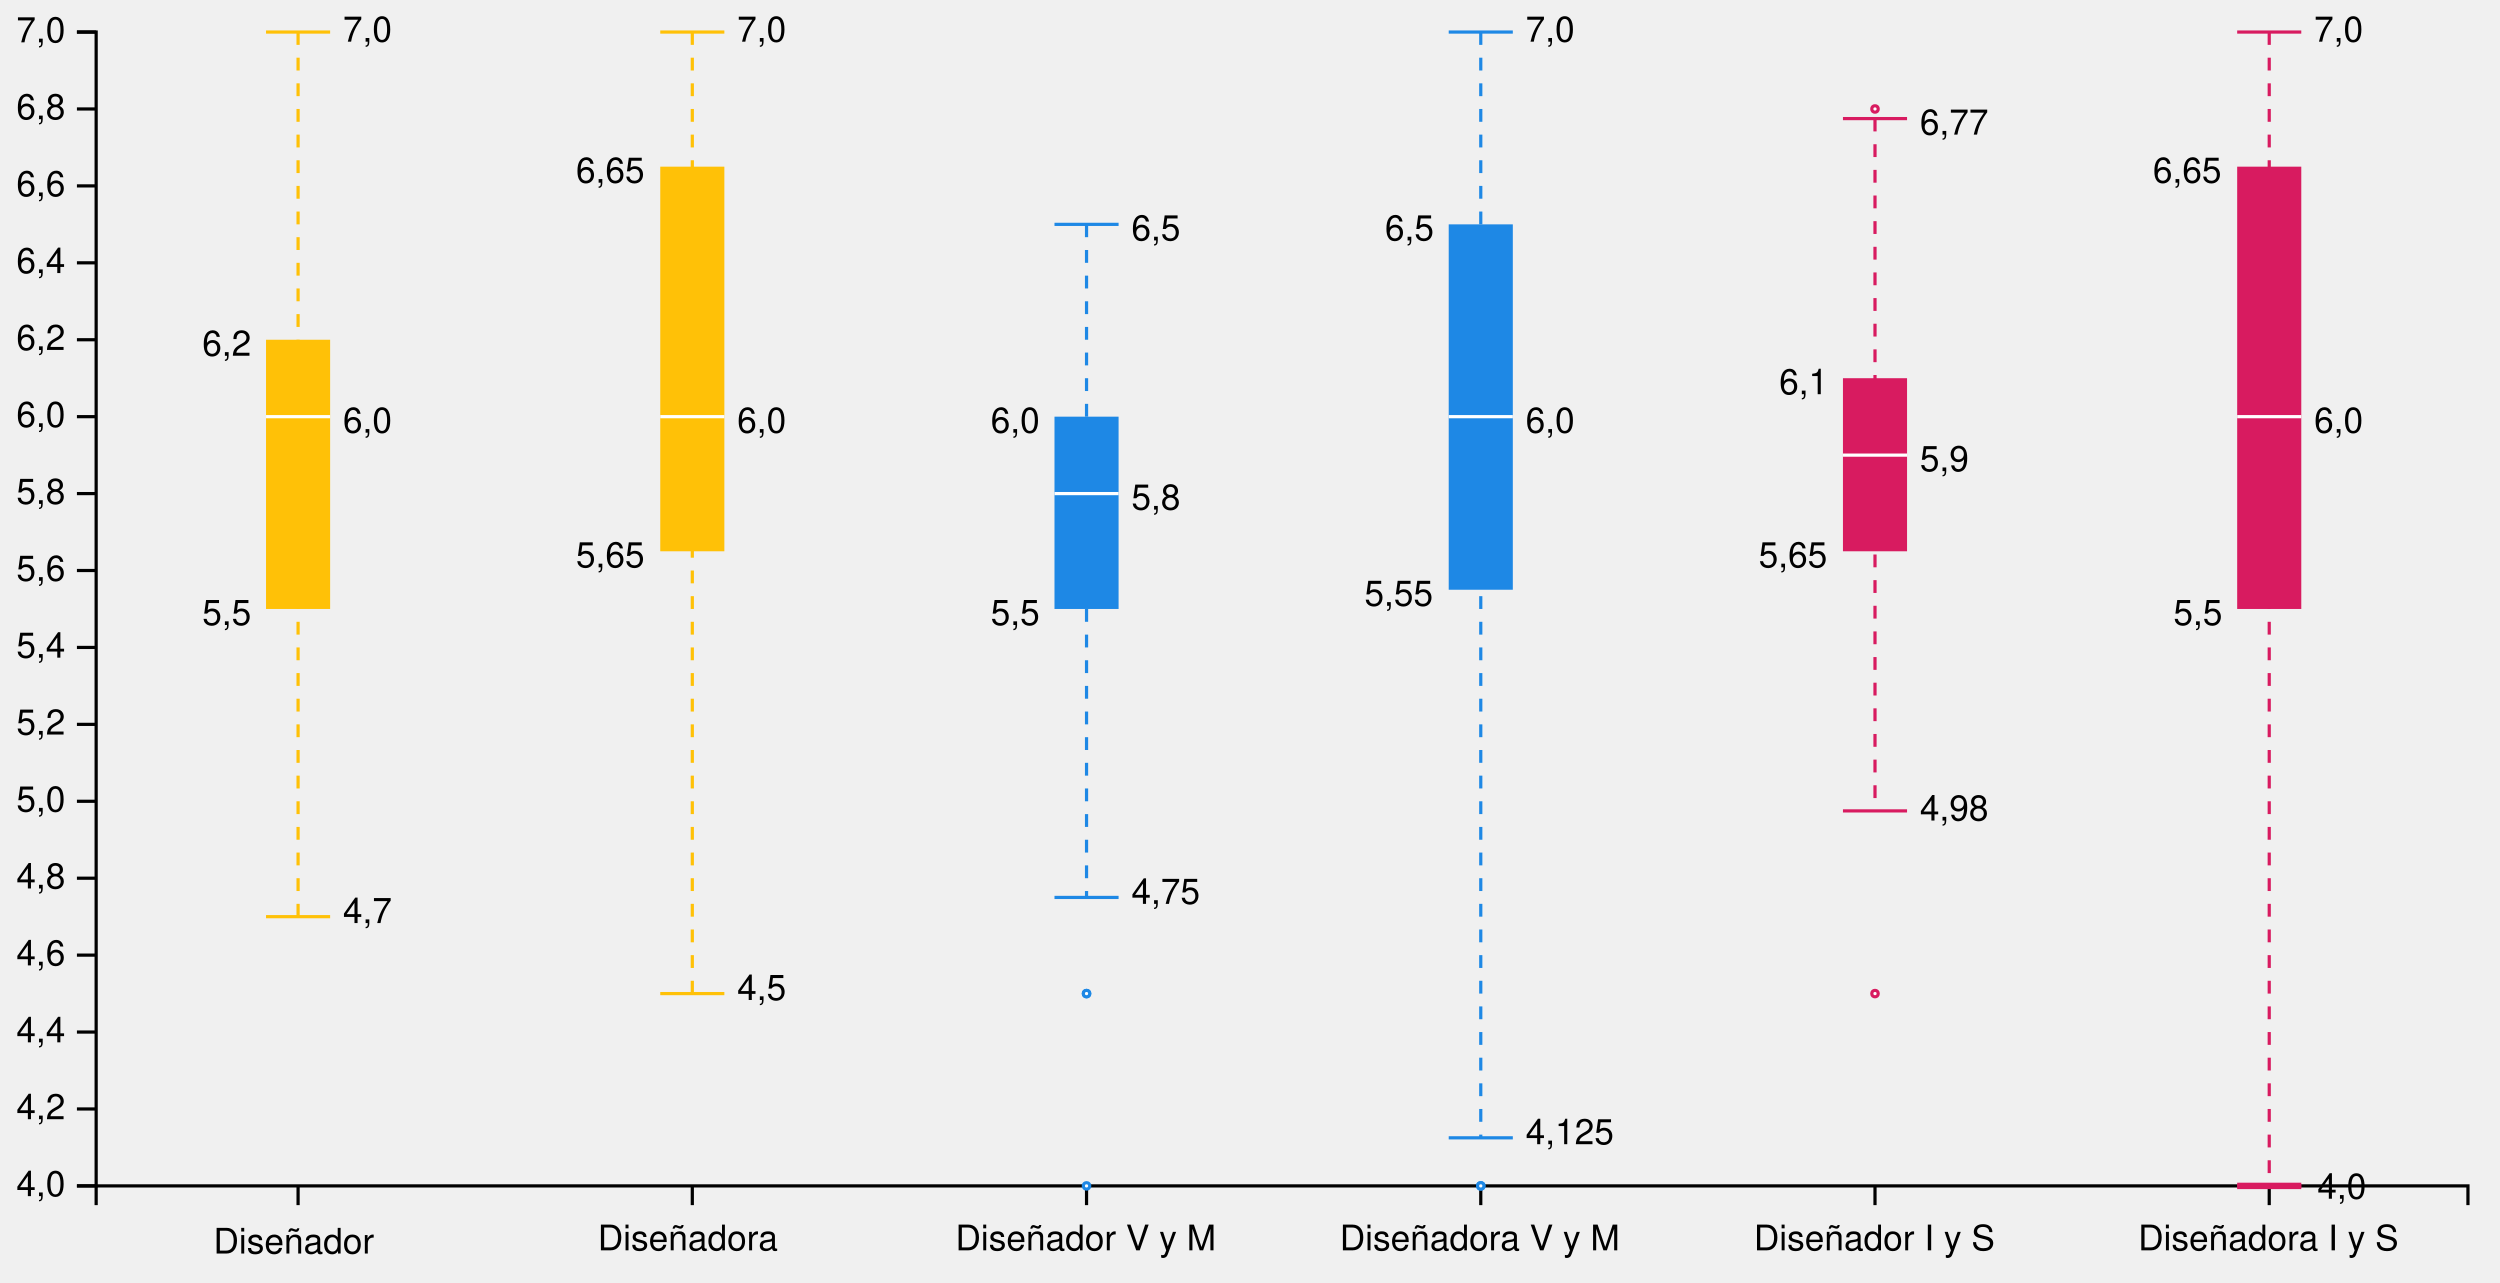
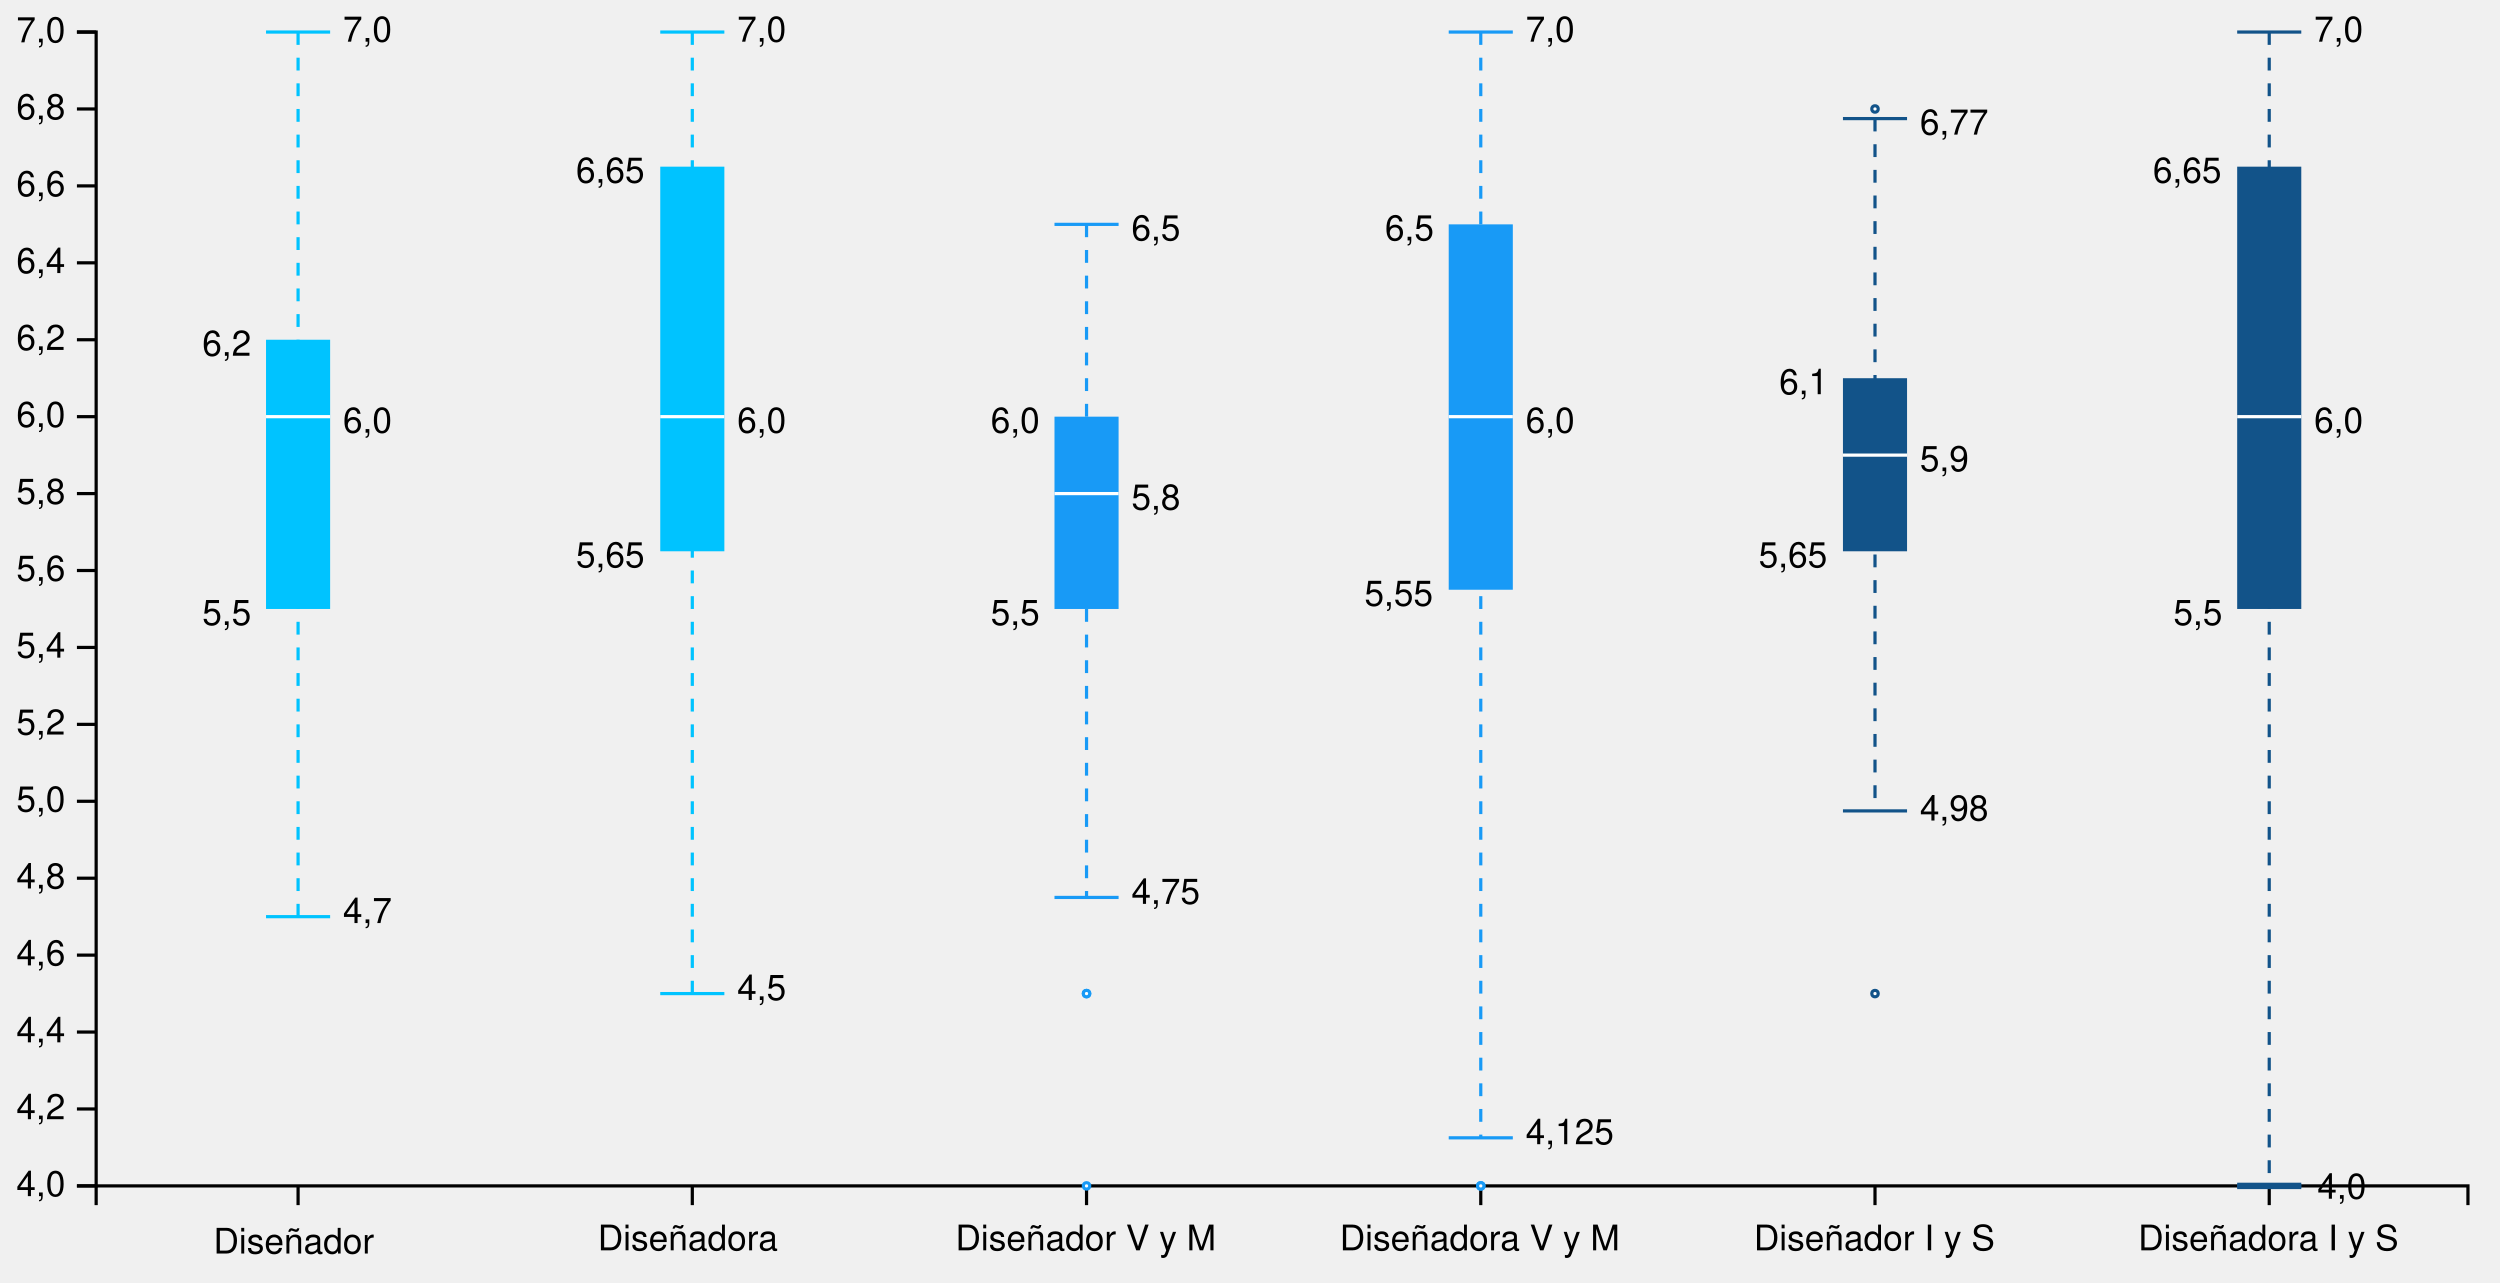
<svg xmlns="http://www.w3.org/2000/svg" version="1.2" viewBox="0 0 780 400">
  <style>
        tspan {
            white-space: pre;
        }
        .s0 {
            fill: none;
            stroke: #000000;
        }
        .t1 {
            font-size: 11px;
            fill: #000000;
            font-weight: 400;
            font-family: Helvetica, Arial, sans-serif;
        }
        .s2 {
            fill: #000000;
-             stroke: #FFC107;
+             stroke: #00c3ff;
            stroke-dasharray: 4;
        }
        .s3 {
            fill: #000000;
-             stroke: #FFC107;
+             stroke: #00c3ff;
        }
        .s4 {
-             fill: #FFC107;
+             fill: #00c3ff;
        }
        .s5 {
            fill: #000000;
            stroke: #ffffff;
        }
        .s6 {
            fill: #000000;
-             stroke: #1E88E5;
+             stroke: #189af6;
            stroke-dasharray: 4;
        }
        .s7 {
            fill: #000000;
-             stroke: #1E88E5;
+             stroke: #189af6;
        }
        .s8 {
-             fill: #1E88E5;
+             fill: #189af6;
        }
        .s9 {
            fill: #ffffff;
-             stroke: #1E88E5;
+             stroke: #189af6;
        }
        .s10 {
            fill: #000000;
-             stroke: #D81B60;
+             stroke: #125389;
            stroke-dasharray: 4;
        }
        .s11 {
            fill: #000000;
-             stroke: #D81B60;
+             stroke: #125389;
        }
        .s12 {
-             fill: #D81B60;
+             fill: #125389;
        }
        .s13 {
            fill: #ffffff;
-             stroke: #D81B60;
+             stroke: #125389;
        }
        .s14 {
            fill: #000000;
-             stroke: #D81B60;
+             stroke: #125389;
            stroke-width: 2;
        }
    </style>
  <g id="viz">
    <g id="y axis">
      <path class="s0" d="m24 370h6v-360h-6" />
      <g>
        <path class="s0" d="m30 370h-6" />
        <text id="4,0" style="transform: matrix(1, 0, 0, 1, 5.1, 373.2);">
          <tspan x="0" y="0" class="t1">4,0</tspan>
        </text>
      </g>
      <g>
        <path class="s0" d="m30 346h-6" />
        <text id="4,2" style="transform: matrix(1, 0, 0, 1, 5.1, 349.2);">
          <tspan x="0" y="0" class="t1">4,2</tspan>
        </text>
      </g>
      <g>
        <path class="s0" d="m30 322h-6" />
        <text id="4,4" style="transform: matrix(1, 0, 0, 1, 5.1, 325.2);">
          <tspan x="0" y="0" class="t1">4,4</tspan>
        </text>
      </g>
      <g>
        <path class="s0" d="m30 298h-6" />
        <text id="4,6" style="transform: matrix(1, 0, 0, 1, 5.1, 301.2);">
          <tspan x="0" y="0" class="t1">4,6</tspan>
        </text>
      </g>
      <g>
        <path class="s0" d="m30 274h-6" />
        <text id="4,8" style="transform: matrix(1, 0, 0, 1, 5.1, 277.2);">
          <tspan x="0" y="0" class="t1">4,8</tspan>
        </text>
      </g>
      <g>
        <path class="s0" d="m30 250h-6" />
        <text id="5,0" style="transform: matrix(1, 0, 0, 1, 5.1, 253.2);">
          <tspan x="0" y="0" class="t1">5,0</tspan>
        </text>
      </g>
      <g>
        <path class="s0" d="m30 226h-6" />
        <text id="5,2" style="transform: matrix(1, 0, 0, 1, 5.1, 229.2);">
          <tspan x="0" y="0" class="t1">5,2</tspan>
        </text>
      </g>
      <g>
        <path class="s0" d="m30 202h-6" />
        <text id="5,4" style="transform: matrix(1, 0, 0, 1, 5.1, 205.2);">
          <tspan x="0" y="0" class="t1">5,4</tspan>
        </text>
      </g>
      <g>
        <path class="s0" d="m30 178h-6" />
        <text id="5,6" style="transform: matrix(1, 0, 0, 1, 5.1, 181.2);">
          <tspan x="0" y="0" class="t1">5,6</tspan>
        </text>
      </g>
      <g>
        <path class="s0" d="m30 154h-6" />
        <text id="5,8" style="transform: matrix(1, 0, 0, 1, 5.1, 157.2);">
          <tspan x="0" y="0" class="t1">5,8</tspan>
        </text>
      </g>
      <g>
        <path class="s0" d="m30 130h-6" />
        <text id="6,0" style="transform: matrix(1, 0, 0, 1, 5.1, 133.2);">
          <tspan x="0" y="0" class="t1">6,0</tspan>
        </text>
      </g>
      <g>
        <path class="s0" d="m30 106h-6" />
        <text id="6,2" style="transform: matrix(1, 0, 0, 1, 5.1, 109.2);">
          <tspan x="0" y="0" class="t1">6,2</tspan>
        </text>
      </g>
      <g>
        <path class="s0" d="m30 82h-6" />
        <text id="6,4" style="transform: matrix(1, 0, 0, 1, 5.1, 85.2);">
          <tspan x="0" y="0" class="t1">6,4</tspan>
        </text>
      </g>
      <g>
        <path class="s0" d="m30 58h-6" />
        <text id="6,6" style="transform: matrix(1, 0, 0, 1, 5.1, 61.2);">
          <tspan x="0" y="0" class="t1">6,6</tspan>
        </text>
      </g>
      <g>
        <path class="s0" d="m30 34h-6" />
        <text id="6,8" style="transform: matrix(1, 0, 0, 1, 5.1, 37.2);">
          <tspan x="0" y="0" class="t1">6,8</tspan>
        </text>
      </g>
      <g>
        <path class="s0" d="m30 10h-6" />
        <text id="7,0" style="transform: matrix(1, 0, 0, 1, 5.1, 13.2);">
          <tspan x="0" y="0" class="t1">7,0</tspan>
        </text>
      </g>
    </g>
    <g id="x axis">
      <path class="s0" d="m30 376v-6h740v6" />
      <g>
        <path class="s0" d="m93 370v6" />
        <text id="Diseñador " style="transform: matrix(1, 0, 0, 1, 66.6, 391.1);">
          <tspan x="0" y="0" class="t1">Diseñador</tspan>
        </text>
      </g>
      <g>
        <path class="s0" d="m216 370v6" />
        <text id="Diseñadora " style="transform: matrix(1, 0, 0, 1, 186.5, 390.1);">
          <tspan x="0" y="0" class="t1">Diseñadora</tspan>
        </text>
      </g>
      <g>
        <path class="s0" d="m339 370v6" />
        <text id="Diseñador V y M" style="transform: matrix(1, 0, 0, 1, 298.1, 390.1);">
          <tspan x="0" y="0" class="t1">Diseñador V y M</tspan>
        </text>
      </g>
      <g>
        <path class="s0" d="m462 370v6" />
        <text id="Diseñadora V y M" style="transform: matrix(1, 0, 0, 1, 418, 390.1);">
          <tspan x="0" y="0" class="t1">Diseñadora V y M</tspan>
        </text>
      </g>
      <g>
        <path class="s0" d="m585 370v6" />
        <text id="Diseñador I y S" style="transform: matrix(1, 0, 0, 1, 547.2, 390.1);">
          <tspan x="0" y="0" class="t1">Diseñador I y S</tspan>
        </text>
      </g>
      <g>
        <path class="s0" d="m708 370v6" />
        <text id="Diseñadora I y S" style="transform: matrix(1, 0, 0, 1, 667.1, 390.1);">
          <tspan x="0" y="0" class="t1">Diseñadora I y S</tspan>
        </text>
      </g>
    </g>
    <g id="boxplots">
      <g id="diseñador">
        <path class="s2" d="m93 10v276" />
        <path class="s3" d="m83 10h20" />
        <path class="s3" d="m83 286h20" />
        <path class="s4" d="m83 106h20v84h-20z" />
        <path class="s5" d="m83 130h20" />
      </g>
      <g id="diseñadora">
        <path class="s2" d="m216 10v300" />
        <path class="s3" d="m206 10h20" />
        <path class="s3" d="m206 310h20" />
        <path class="s4" d="m206 52h20v120h-20z" />
        <path class="s5" d="m206 130h20" />
      </g>
      <g id="diseñador v y m">
        <path class="s6" d="m339 70v210" />
        <path class="s7" d="m329 70h20" />
        <path class="s7" d="m329 280h20" />
        <path class="s8" d="m329 130h20v60h-20z" />
        <path class="s5" d="m329 154h20" />
        <path class="s9" d="m339 311c-0.6 0-1-0.4-1-1 0-0.6 0.4-1 1-1 0.6 0 1 0.4 1 1 0 0.6-0.4 1-1 1z" />
        <path class="s9" d="m339 311c-0.6 0-1-0.4-1-1 0-0.6 0.4-1 1-1 0.6 0 1 0.4 1 1 0 0.6-0.4 1-1 1z" />
        <path class="s9" d="m339 371c-0.6 0-1-0.4-1-1 0-0.6 0.4-1 1-1 0.6 0 1 0.4 1 1 0 0.6-0.4 1-1 1z" />
      </g>
      <g id="diseñadora v y m">
        <path class="s6" d="m462 10v345" />
        <path class="s7" d="m452 10h20" />
        <path class="s7" d="m452 355h20" />
        <path class="s8" d="m452 70h20v114h-20z" />
        <path class="s5" d="m452 130h20" />
        <path class="s9" d="m462 371c-0.6 0-1-0.4-1-1 0-0.6 0.4-1 1-1 0.6 0 1 0.4 1 1 0 0.6-0.4 1-1 1z" />
        <path class="s9" d="m462 371c-0.6 0-1-0.4-1-1 0-0.6 0.4-1 1-1 0.6 0 1 0.4 1 1 0 0.6-0.4 1-1 1z" />
      </g>
      <g id="diseñador i y s">
        <path class="s10" d="m585 37v216" />
        <path class="s11" d="m575 37h20" />
        <path class="s11" d="m575 253h20" />
        <path class="s12" d="m575 118h20v54h-20z" />
        <path class="s5" d="m575 142h20" />
        <path class="s13" d="m585 311c-0.6 0-1-0.4-1-1 0-0.6 0.4-1 1-1 0.6 0 1 0.4 1 1 0 0.6-0.4 1-1 1z" />
        <path class="s13" d="m585 35c-0.6 0-1-0.4-1-1 0-0.6 0.4-1 1-1 0.6 0 1 0.4 1 1 0 0.6-0.4 1-1 1z" />
      </g>
      <g id="diseñadora i y s">
        <path class="s10" d="m708 10v360" />
        <path class="s11" d="m698 10h20" />
        <path id="Layer copy" class="s14" d="m698 370h20" />
        <path class="s11" d="m698 370h20" />
        <path class="s12" d="m698 52h20v138h-20z" />
        <path class="s5" d="m698 130h20" />
      </g>
    </g>
    <g id="boxplots">
      <g>
        <text id="7,0" style="transform: matrix(1, 0, 0, 1, 107, 13);">
          <tspan x="0" y="0" class="t1">7,0</tspan>
        </text>
        <text id="4,7" style="transform: matrix(1, 0, 0, 1, 107, 288);">
          <tspan x="0" y="0" class="t1">4,7</tspan>
        </text>
        <text id="6,0" style="transform: matrix(1, 0, 0, 1, 107, 135);">
          <tspan x="0" y="0" class="t1">6,0</tspan>
        </text>
        <text id="5,5" style="transform: matrix(1, 0, 0, 1, 63.1, 195);">
          <tspan x="0" y="0" class="t1">5,5</tspan>
        </text>
        <text id="6,2" style="transform: matrix(1, 0, 0, 1, 63.1, 111);">
          <tspan x="0" y="0" class="t1">6,2</tspan>
        </text>
      </g>
      <g>
        <text id="7,0" style="transform: matrix(1, 0, 0, 1, 230, 13);">
          <tspan x="0" y="0" class="t1">7,0</tspan>
        </text>
        <text id="4,5" style="transform: matrix(1, 0, 0, 1, 230, 312);">
          <tspan x="0" y="0" class="t1">4,5</tspan>
        </text>
        <text id="6,0" style="transform: matrix(1, 0, 0, 1, 230, 135);">
          <tspan x="0" y="0" class="t1">6,0</tspan>
        </text>
        <text id="5,65" style="transform: matrix(1, 0, 0, 1, 179.7, 177);">
          <tspan x="0" y="0" class="t1">5,65</tspan>
        </text>
        <text id="6,65" style="transform: matrix(1, 0, 0, 1, 179.7, 57);">
          <tspan x="0" y="0" class="t1">6,65</tspan>
        </text>
      </g>
      <g>
        <text id="6,5" style="transform: matrix(1, 0, 0, 1, 353, 75);">
          <tspan x="0" y="0" class="t1">6,5</tspan>
        </text>
        <text id="4,75" style="transform: matrix(1, 0, 0, 1, 353, 282);">
          <tspan x="0" y="0" class="t1">4,75</tspan>
        </text>
        <text id="5,8" style="transform: matrix(1, 0, 0, 1, 353, 159);">
          <tspan x="0" y="0" class="t1">5,8</tspan>
        </text>
        <text id="5,5" style="transform: matrix(1, 0, 0, 1, 309.1, 195);">
          <tspan x="0" y="0" class="t1">5,5</tspan>
        </text>
        <text id="6,0" style="transform: matrix(1, 0, 0, 1, 309.1, 135);">
          <tspan x="0" y="0" class="t1">6,0</tspan>
        </text>
      </g>
      <g>
        <text id="7,0" style="transform: matrix(1, 0, 0, 1, 476, 13);">
          <tspan x="0" y="0" class="t1">7,0</tspan>
        </text>
        <text id="4,125" style="transform: matrix(1, 0, 0, 1, 476, 357);">
          <tspan x="0" y="0" class="t1">4,125</tspan>
        </text>
        <text id="6,0" style="transform: matrix(1, 0, 0, 1, 476, 135);">
          <tspan x="0" y="0" class="t1">6,0</tspan>
        </text>
        <text id="5,55" style="transform: matrix(1, 0, 0, 1, 425.7, 189);">
          <tspan x="0" y="0" class="t1">5,55</tspan>
        </text>
        <text id="6,5" style="transform: matrix(1, 0, 0, 1, 432.1, 75);">
          <tspan x="0" y="0" class="t1">6,5</tspan>
        </text>
      </g>
      <g>
        <text id="6,77" style="transform: matrix(1, 0, 0, 1, 599, 42);">
          <tspan x="0" y="0" class="t1">6,77</tspan>
        </text>
        <text id="4.98" style="transform: matrix(1, 0, 0, 1, 599, 256);">
          <tspan x="0" y="0" class="t1">4,98</tspan>
        </text>
        <text id="5,9" style="transform: matrix(1, 0, 0, 1, 599, 147);">
          <tspan x="0" y="0" class="t1">5,9</tspan>
        </text>
        <text id="5,65" style="transform: matrix(1, 0, 0, 1, 548.7, 177);">
          <tspan x="0" y="0" class="t1">5,65</tspan>
        </text>
        <text id="6,1" style="transform: matrix(1, 0, 0, 1, 555.1, 123);">
          <tspan x="0" y="0" class="t1">6,1</tspan>
        </text>
      </g>
      <g>
        <text id="7,0" style="transform: matrix(1, 0, 0, 1, 722, 13);">
          <tspan x="0" y="0" class="t1">7,0</tspan>
        </text>
        <text id="4,0" style="transform: matrix(1, 0, 0, 1, 723, 374);">
          <tspan x="0" y="0" class="t1">4,0</tspan>
        </text>
        <text id="6,0" style="transform: matrix(1, 0, 0, 1, 722, 135);">
          <tspan x="0" y="0" class="t1">6,0</tspan>
        </text>
        <text id="5,5" style="transform: matrix(1, 0, 0, 1, 678.1, 195);">
          <tspan x="0" y="0" class="t1">5,5</tspan>
        </text>
        <text id="6,65" style="transform: matrix(1, 0, 0, 1, 671.7, 57);">
          <tspan x="0" y="0" class="t1">6,65</tspan>
        </text>
      </g>
    </g>
  </g>
</svg>
